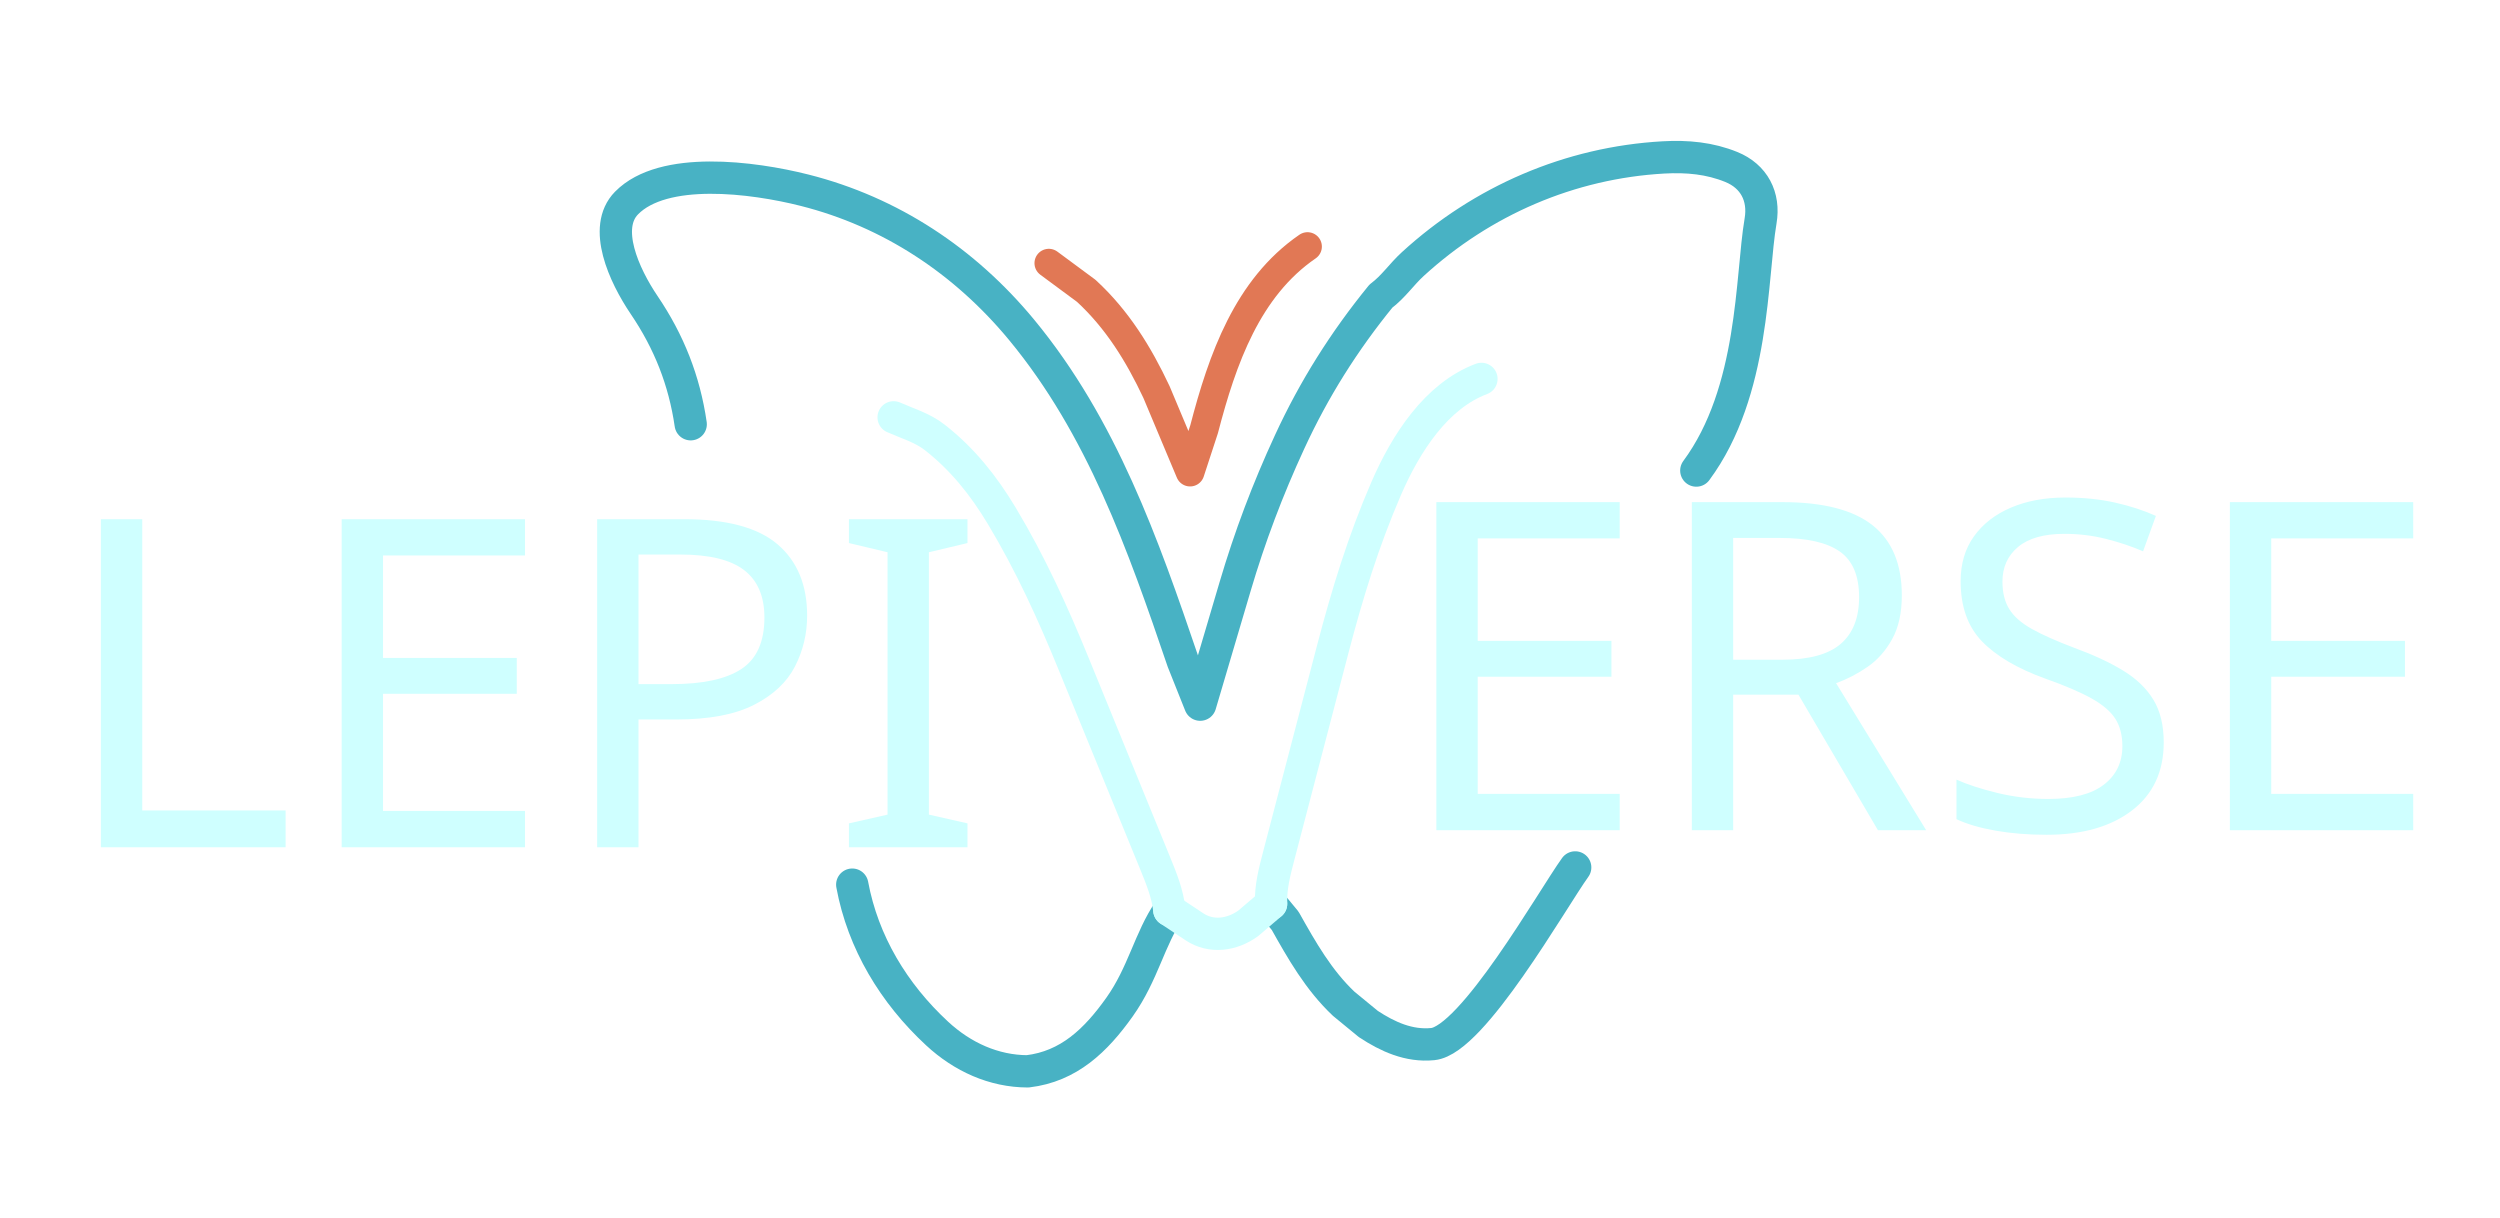
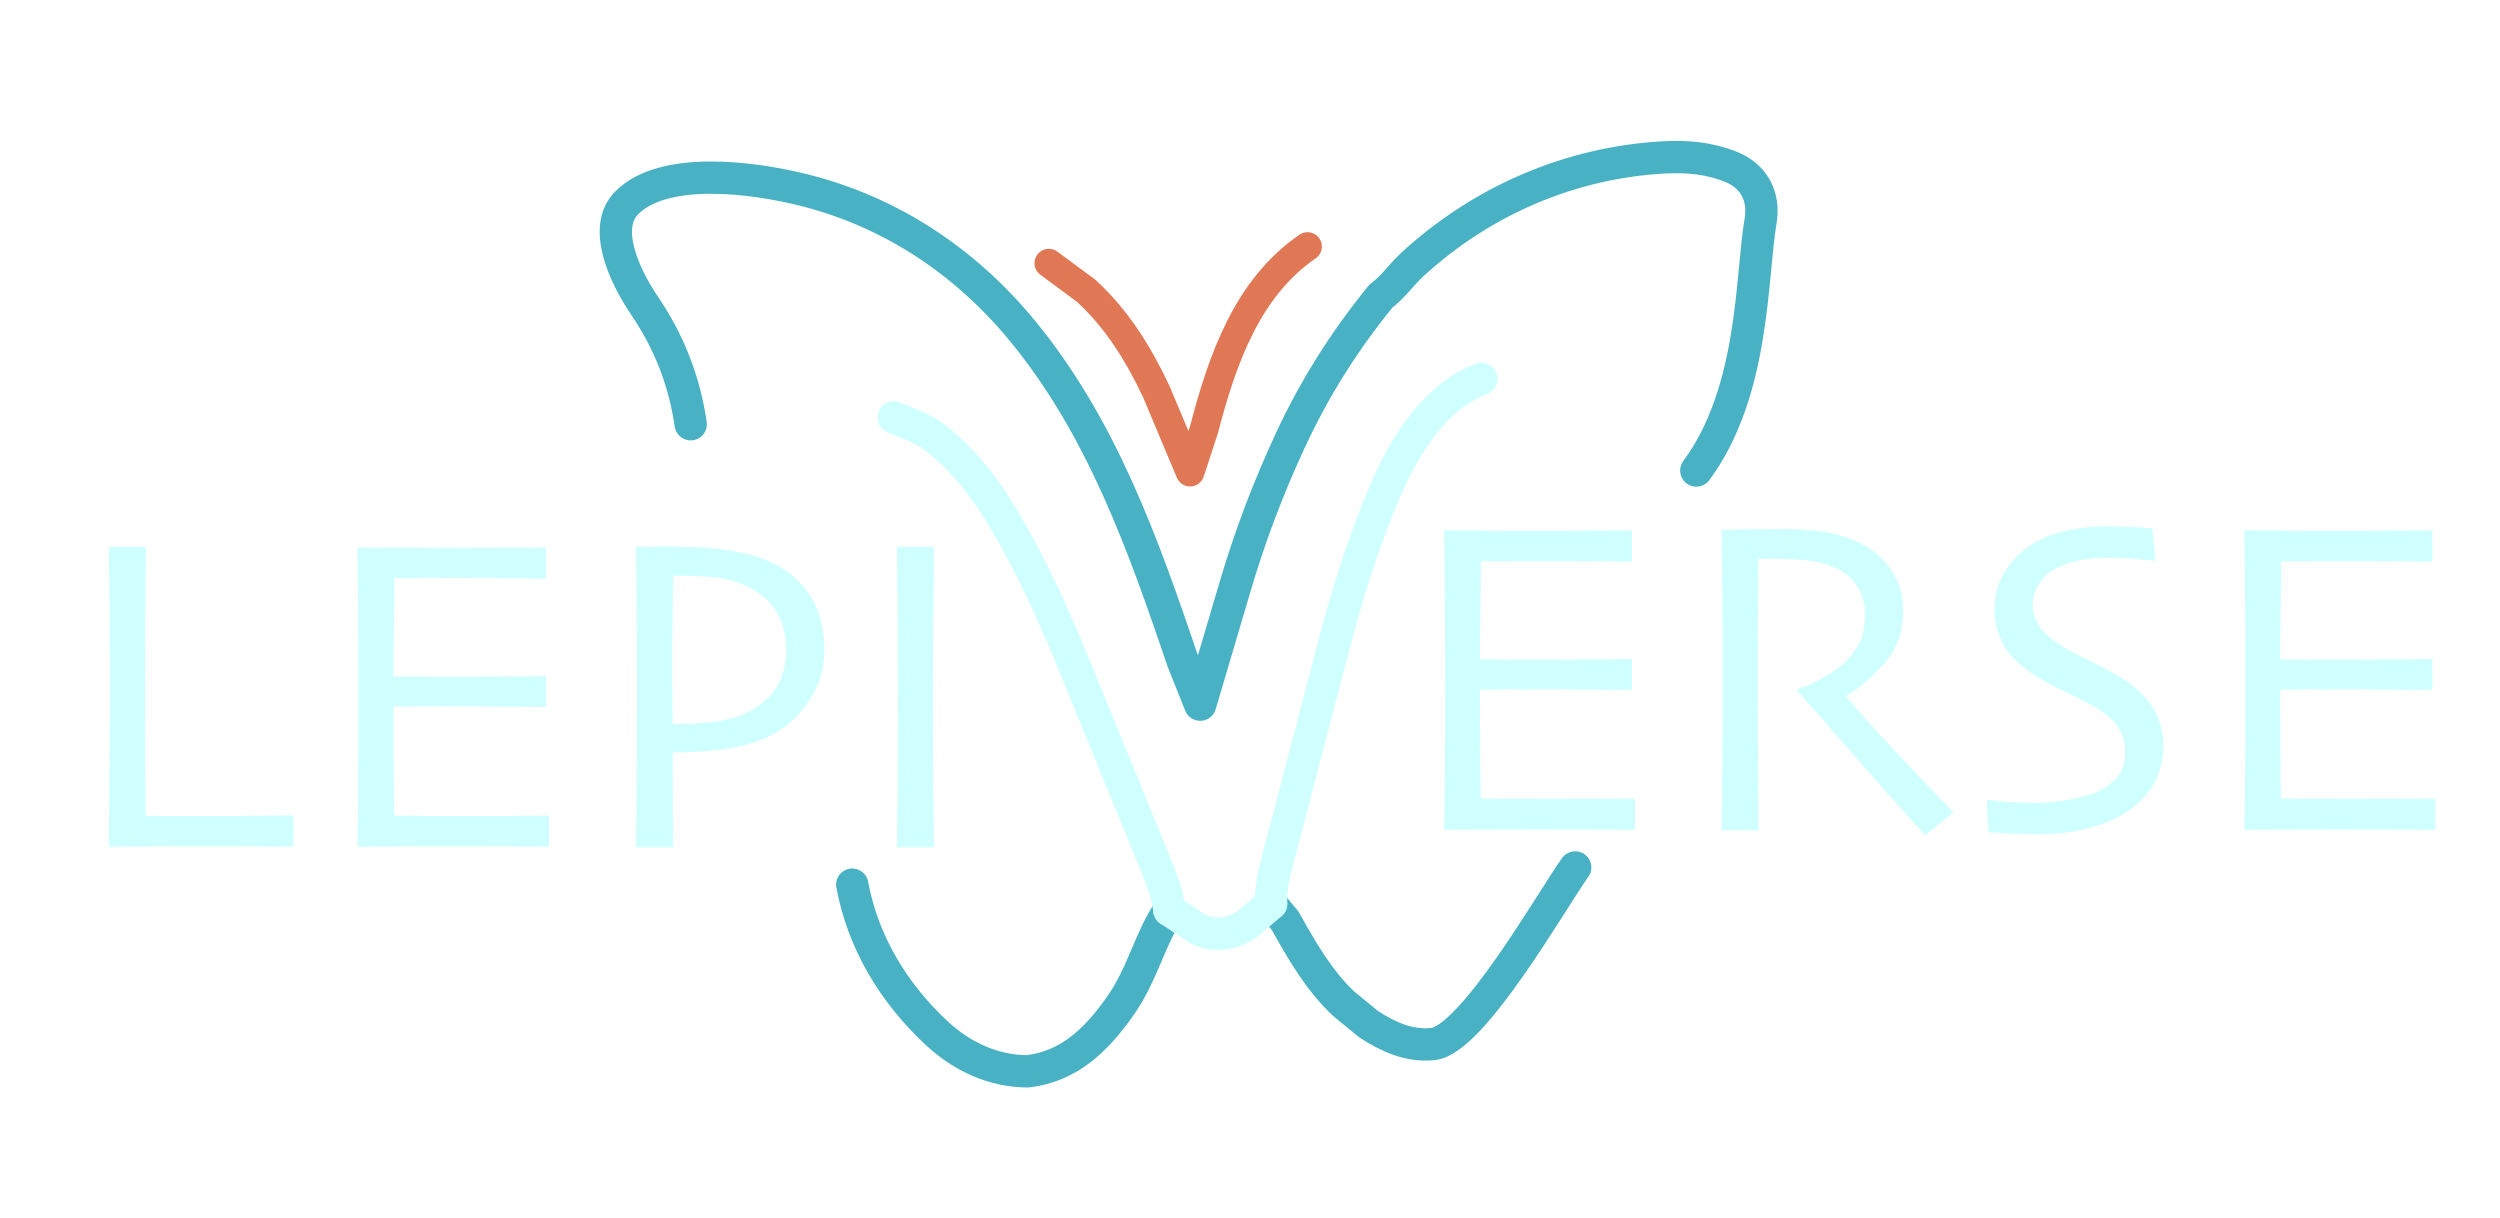
<svg xmlns="http://www.w3.org/2000/svg" id="Layer_1" data-name="Layer 1" viewBox="0 0 1024 498.62">
-   <text transform="translate(23.08 347.03)" style="fill: #cfffff; font-family: Skia-Regular, Skia; font-size: 188.2px; font-variation-settings: 'wght' 1, 'wdth' 1;">
-     <tspan x="0" y="0">LEPI</tspan>
-   </text>
+   <g>
+     <path d="M120.19,346.85c-.74,0-4.63-.03-11.67-.09-7.04-.06-16.03-.09-26.98-.09-7.19,0-14.04.03-20.52.09-6.49.06-11.98.09-16.46.09.12-10.54.23-21.21.32-32.03.09-10.81.14-21.42.14-31.84,0-17.4-.06-30.66-.18-39.79-.12-9.13-.22-15.53-.28-19.21h15.22c-.12,7.9-.22,17.02-.28,27.36-.06,10.34-.09,18.82-.09,25.43,0,16.1.03,29.54.09,40.31.06,10.77.09,16.47.09,17.08,2.52,0,5.56.02,9.13.05,3.57.03,6.79.05,9.68.05,11,0,20.58-.05,28.73-.14,8.15-.09,12.5-.14,13.05-.14v12.87Z" style="fill: #cfffff;" />
+     <path d="M224.87,346.85c-.55,0-4.64-.03-12.27-.09-7.62-.06-17.06-.09-28.31-.09-7.81,0-14.96.03-21.44.09-6.49.06-11.98.09-16.46.09.12-3.55.23-11.24.32-23.07.09-11.82.14-24.04.14-36.67,0-6.92-.03-16.08-.09-27.48-.06-11.39-.18-23.19-.37-35.38,4.37,0,9.82.03,16.37.09,6.55.06,13.29.09,20.24.09,11.74,0,21.3-.03,28.68-.09,7.38-.06,11.37-.09,11.99-.09v12.77c-.62,0-4.47-.05-11.57-.14s-15.94-.14-26.52-.14c-4.61,0-9.13.02-13.56.05-4.43.03-7.93.05-10.51.05,0,6.92-.06,13.83-.18,20.72-.12,6.89-.18,13.4-.18,19.53,2.77,0,6.04.02,9.82.05,3.78.03,7.15.05,10.1.05,10.82,0,20.49-.05,29.01-.14,8.52-.09,13.05-.14,13.6-.14v12.68c-.49,0-5.57-.05-15.22-.14-9.65-.09-18.48-.14-26.47-.14-2.95,0-6.47.02-10.56.05-4.09.03-7.52.05-10.28.05,0,11.58.03,20.77.09,27.57.06,6.8.12,12.5.18,17.09,3.63.06,8.02.11,13.19.14,5.17.03,10.73.05,16.69.05,9.16,0,16.86-.03,23.1-.09,6.24-.06,9.73-.09,10.47-.09v12.77Z" style="fill: #cfffff;" />
+     <path d="M337.67,266.08c0,8.95-2.9,17.03-8.7,24.26-5.8,7.23-13.55,12.13-23.25,14.7-4.18,1.1-8.73,1.9-13.68,2.39-4.94.49-10.45.74-16.53.74l.18,38.87h-15.22c.06-3.68.15-10.49.28-20.45.12-9.96.18-25.35.18-46.18,0-6.62-.03-14.73-.09-24.35-.06-9.62-.18-20.31-.37-32.07,2.64-.06,5.24-.09,7.78-.09h6.22c10.62,0,19.67.67,27.13,2.02,7.46,1.35,13.74,3.65,18.84,6.89,5.59,3.49,9.86,8.04,12.8,13.65,2.95,5.61,4.42,12.15,4.42,19.62ZM321.99,266.08c0-6.31-1.45-11.68-4.33-16.13-2.89-4.44-7.32-7.95-13.28-10.52-3.69-1.59-7.69-2.59-11.99-2.99s-8.73-.6-13.28-.6h-3.41c0,.67-.06,5.27-.18,13.78-.12,8.52-.18,15.25-.18,20.22,0,4.53.01,9.89.05,16.08.03,6.19.05,9.71.05,10.57h3.69c4.12,0,8.5-.28,13.14-.83,4.64-.55,8.62-1.56,11.94-3.03,5.78-2.45,10.19-5.85,13.23-10.2,3.04-4.35,4.57-9.8,4.57-16.36Z" style="fill: #cfffff;" />
+     <path d="M382.58,347.03h-15.22c.06-3.68.15-10.23.28-19.67.12-9.43.18-22.97.18-40.62,0-6.98-.03-16.14-.09-27.48-.06-11.33-.18-23.1-.37-35.29h15.22c-.12,8.76-.23,18.95-.32,30.55-.09,11.61-.14,21.09-.14,28.44,0,18.62.06,33.04.18,43.24.12,10.2.21,17.14.28,20.81Z" style="fill: #cfffff;" />
+   </g>
  <g id="Generative_Object" data-name="Generative Object">
    <path d="M429.6,107.79l15.33,11.34c12.68,11.66,21.47,25.92,28.77,41.46l13.76,32.78,5.75-17.58c7.49-28.77,17.75-57.9,42.35-74.8" style="fill: none; stroke: #e17855; stroke-linecap: round; stroke-linejoin: round; stroke-width: 11.76px;" />
    <path d="M645.2,355.3c-9.55,13.31-42.08,70.74-58.33,72.36-9.78.97-18.49-3.03-26.37-8.21l-10.12-8.31c-10.31-9.75-17.14-21.8-23.97-33.97l-5.76-6.97" style="fill: none; stroke: #48b2c4; stroke-linecap: round; stroke-linejoin: round; stroke-width: 13.23px;" />
    <path d="M349.08,362.35c4.39,23.7,17.05,44.58,34.75,60.97,10.41,9.64,23.24,15.45,37.09,15.5,16.84-1.99,27.92-12.66,37.61-26.29,9.76-13.73,12.29-27.96,20.42-39.75" style="fill: none; stroke: #48b2c4; stroke-linecap: round; stroke-linejoin: round; stroke-width: 13.23px;" />
    <path d="M282.91,173.77c-2.61-17.94-8.87-33.76-19.04-48.79-8.34-12.33-17.13-31.75-7.24-41.82,15.06-15.33,51.6-10.64,72.91-5.25,35.33,8.92,65.66,29.06,88.9,57.18,32.86,39.78,49.78,87.89,66.07,135.77l7.09,17.77,14.3-48.37c6.07-20.55,13.33-39.76,22.35-59.29,10-21.67,22.28-41.16,37.36-59.67,5.23-3.93,8.37-8.84,13.11-13.17,28.43-26,64.35-41.49,102.61-43.65,9.82-.55,18.97.32,27.81,3.91,9.32,3.79,13.69,12.13,11.99,22.12-3.9,22.89-2.35,69.82-26.32,102.23" style="fill: none; stroke: #48b2c4; stroke-linecap: round; stroke-linejoin: round; stroke-width: 13.23px;" />
    <g>
      <path d="M520.64,370.2c-.26-6.84,1.45-13.23,3.29-20.27l21.92-83.84c5.95-22.77,12.58-44.4,21.9-65.93,8.13-18.78,20.62-38.03,39.05-44.96" style="fill: none; stroke: #cfffff; stroke-linecap: round; stroke-linejoin: round; stroke-width: 13.23px;" />
      <path d="M478.95,372.78c-.7-6.74-3.19-12.81-5.92-19.5l-33.07-80.9c-8.71-21.32-17.83-41.44-29.65-61.12-7.46-12.41-16.05-23.2-27.41-32.08-5.14-4.02-11.3-5.75-16.87-8.24" style="fill: none; stroke: #cfffff; stroke-linecap: round; stroke-linejoin: round; stroke-width: 13.23px;" />
      <path d="M478.95,372.78l10.33,6.86c6.86,4.53,15.33,3.38,22.01-1.45l9.36-7.99" style="fill: none; stroke: #cfffff; stroke-linecap: round; stroke-linejoin: round; stroke-width: 13.23px;" />
    </g>
  </g>
-   <text transform="translate(570.08 340.05)" style="fill: #cfffff; font-family: Skia-Regular, Skia; font-size: 188.2px; font-variation-settings: 'wght' 1, 'wdth' 1;">
-     <tspan x="0" y="0">ERSE</tspan>
-   </text>
-   <text />
+   <g>
+     <path d="M669.69,339.87c-.55,0-4.63-.03-12.22-.09-7.6-.06-17-.09-28.21-.09-7.78,0-14.9.03-21.37.09-6.46.06-11.93.09-16.4.09.12-3.55.23-11.24.32-23.07.09-11.82.14-24.04.14-36.67,0-6.92-.03-16.08-.09-27.48-.06-11.39-.18-23.19-.37-35.38,4.35,0,9.79.03,16.31.09,6.52.06,13.25.09,20.17.09,11.7,0,21.23-.03,28.58-.09,7.35-.06,11.33-.09,11.95-.09v12.77c-.61,0-4.46-.05-11.53-.14-7.08-.09-15.88-.14-26.42-.14-4.59,0-9.1.02-13.51.05-4.41.03-7.9.05-10.48.05,0,6.92-.06,13.83-.18,20.72-.12,6.89-.18,13.4-.18,19.53,2.76,0,6.02.02,9.79.05,3.77.03,7.12.05,10.06.05,10.78,0,20.41-.05,28.9-.14,8.48-.09,13-.14,13.55-.14v12.68c-.49,0-5.54-.05-15.16-.14-9.62-.09-18.41-.14-26.37-.14-2.94,0-6.45.02-10.52.05-4.08.03-7.49.05-10.25.05,0,11.58.03,20.77.09,27.57.06,6.8.12,12.5.18,17.09,3.61.06,7.99.11,13.14.14,5.15.03,10.69.05,16.63.05,9.13,0,16.8-.03,23.02-.09,6.22-.06,9.7-.09,10.43-.09v12.77Z" style="fill: #cfffff;" />
+     <path d="M800.06,332.7l-11.5,9.46c-1.35-1.41-6.12-6.73-14.33-15.96-8.2-9.23-20.85-23.62-37.93-43.18l.09-.83c2.33-.61,5.42-1.95,9.28-4,3.86-2.05,7.11-4.28,9.75-6.67,2.27-2.08,4.24-4.66,5.93-7.72,1.69-3.07,2.53-7.17,2.53-12.32,0-4.72-1.24-8.78-3.72-12.19-2.48-3.4-5.9-5.9-10.25-7.5-3.55-1.35-7.29-2.16-11.21-2.44-3.92-.28-7.54-.41-10.84-.41-2.21,0-3.89.02-5.05.05-1.17.03-2.02.05-2.57.05-.12,11.65-.2,21.92-.23,30.81-.03,8.89-.05,15.18-.05,18.85,0,8.4.05,19.8.14,34.21.09,14.41.17,23.45.23,27.13h-15.16c.06-3.68.15-10.8.28-21.37.12-10.57.18-23.72.18-39.47v-17c0-8.27-.15-23.34-.46-45.21.61,0,3.67-.06,9.18-.18,5.51-.12,10.58-.18,15.24-.18,5.32,0,10.49.31,15.51.92,5.02.61,9.91,1.93,14.69,3.95,6.06,2.57,10.86,6.35,14.41,11.34,3.55,4.99,5.32,10.85,5.32,17.58,0,8.69-2.68,15.93-8.03,21.72-5.35,5.78-10.41,10.08-15.18,12.9v.46c8.4,9.81,17.6,19.93,27.62,30.36,10.02,10.43,15.4,16.04,16.13,16.83Z" style="fill: #cfffff;" />
+     <path d="M886.1,305.41c0,6.31-1.49,11.84-4.46,16.59-2.97,4.75-6.98,8.59-12.01,11.53-4.6,2.7-9.88,4.73-15.83,6.11-5.95,1.38-12.54,2.07-19.78,2.07-3.93,0-7.99-.12-12.19-.37-4.2-.25-6.64-.4-7.31-.46l-.74-13.23c.86.12,3.25.35,7.17.69,3.92.34,8.55.51,13.88.51,3.25,0,7.44-.43,12.59-1.29,5.15-.86,9.1-1.96,11.85-3.31,3.61-1.78,6.39-3.92,8.32-6.43,1.93-2.51,2.89-5.7,2.89-9.56,0-4.1-.96-7.58-2.89-10.43s-5.13-5.59-9.6-8.22c-2.88-1.71-6.62-3.64-11.21-5.79s-8.73-4.35-12.41-6.62c-6.25-3.8-10.71-7.95-13.37-12.45s-4-9.51-4-15.02,1.21-10.52,3.63-14.66c2.42-4.14,5.57-7.67,9.43-10.61,3.93-2.94,8.73-5.15,14.4-6.62,5.67-1.47,11.98-2.21,18.91-2.21,3.8,0,7.65.11,11.55.32,3.9.22,6.12.35,6.67.41l1.29,13.32c-.55-.06-2.79-.28-6.71-.64-3.92-.37-8.76-.55-14.52-.55-3.43,0-6.97.38-10.61,1.15-3.65.77-6.85,1.95-9.6,3.54-2.45,1.41-4.53,3.37-6.25,5.88-1.72,2.51-2.57,5.45-2.57,8.82,0,3,.9,5.9,2.71,8.68,1.81,2.79,5.19,5.65,10.15,8.59,2.51,1.53,5.84,3.29,9.97,5.28,4.13,1.99,8.19,4.15,12.18,6.48,6.12,3.62,10.74,7.77,13.83,12.45,3.09,4.69,4.64,10.03,4.64,16.04Z" style="fill: #cfffff;" />
+     <path d="M997.47,339.87c-.55,0-4.63-.03-12.22-.09-7.6-.06-17-.09-28.21-.09-7.78,0-14.9.03-21.37.09-6.46.06-11.93.09-16.4.09.12-3.55.23-11.24.32-23.07.09-11.82.14-24.04.14-36.67,0-6.92-.03-16.08-.09-27.48-.06-11.39-.18-23.19-.37-35.38,4.35,0,9.79.03,16.31.09,6.52.06,13.25.09,20.17.09,11.7,0,21.23-.03,28.58-.09,7.35-.06,11.33-.09,11.95-.09v12.77c-.61,0-4.46-.05-11.53-.14-7.08-.09-15.88-.14-26.42-.14-4.59,0-9.1.02-13.51.05-4.41.03-7.9.05-10.48.05,0,6.92-.06,13.83-.18,20.72-.12,6.89-.18,13.4-.18,19.53,2.76,0,6.02.02,9.79.05,3.77.03,7.12.05,10.06.05,10.78,0,20.41-.05,28.9-.14,8.48-.09,13-.14,13.55-.14v12.68c-.49,0-5.54-.05-15.16-.14-9.62-.09-18.41-.14-26.37-.14-2.94,0-6.45.02-10.52.05-4.08.03-7.49.05-10.25.05,0,11.58.03,20.77.09,27.57.06,6.8.12,12.5.18,17.09,3.61.06,7.99.11,13.14.14,5.15.03,10.69.05,16.63.05,9.13,0,16.8-.03,23.02-.09,6.22-.06,9.7-.09,10.43-.09v12.77Z" style="fill: #cfffff;" />
+   </g>
</svg>
